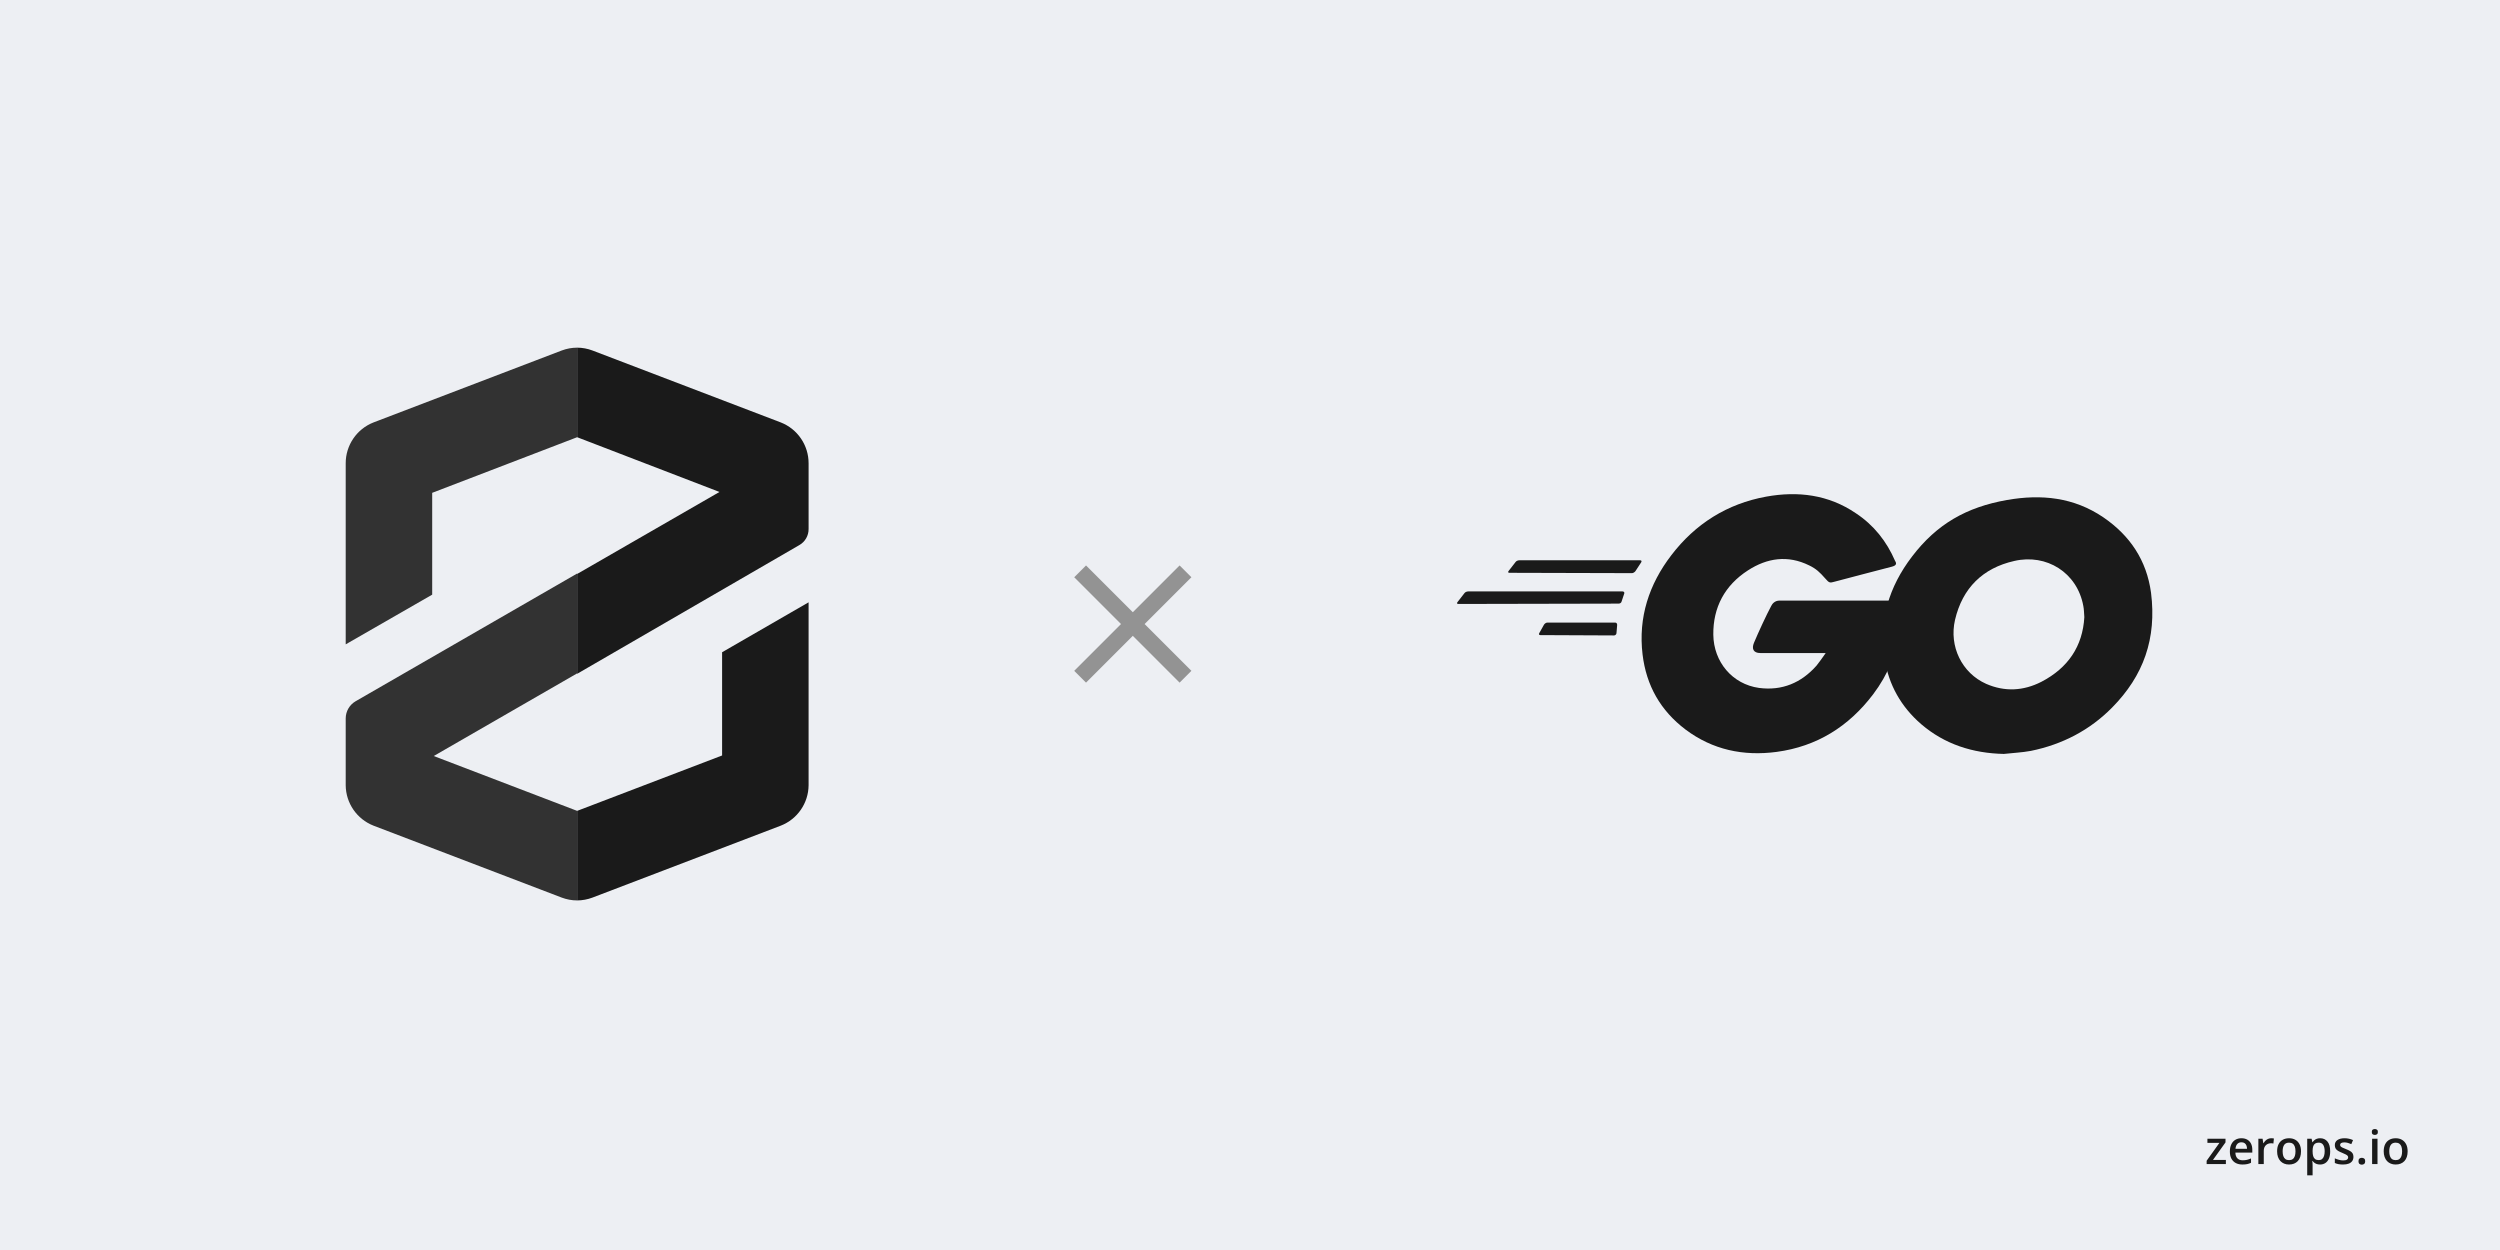
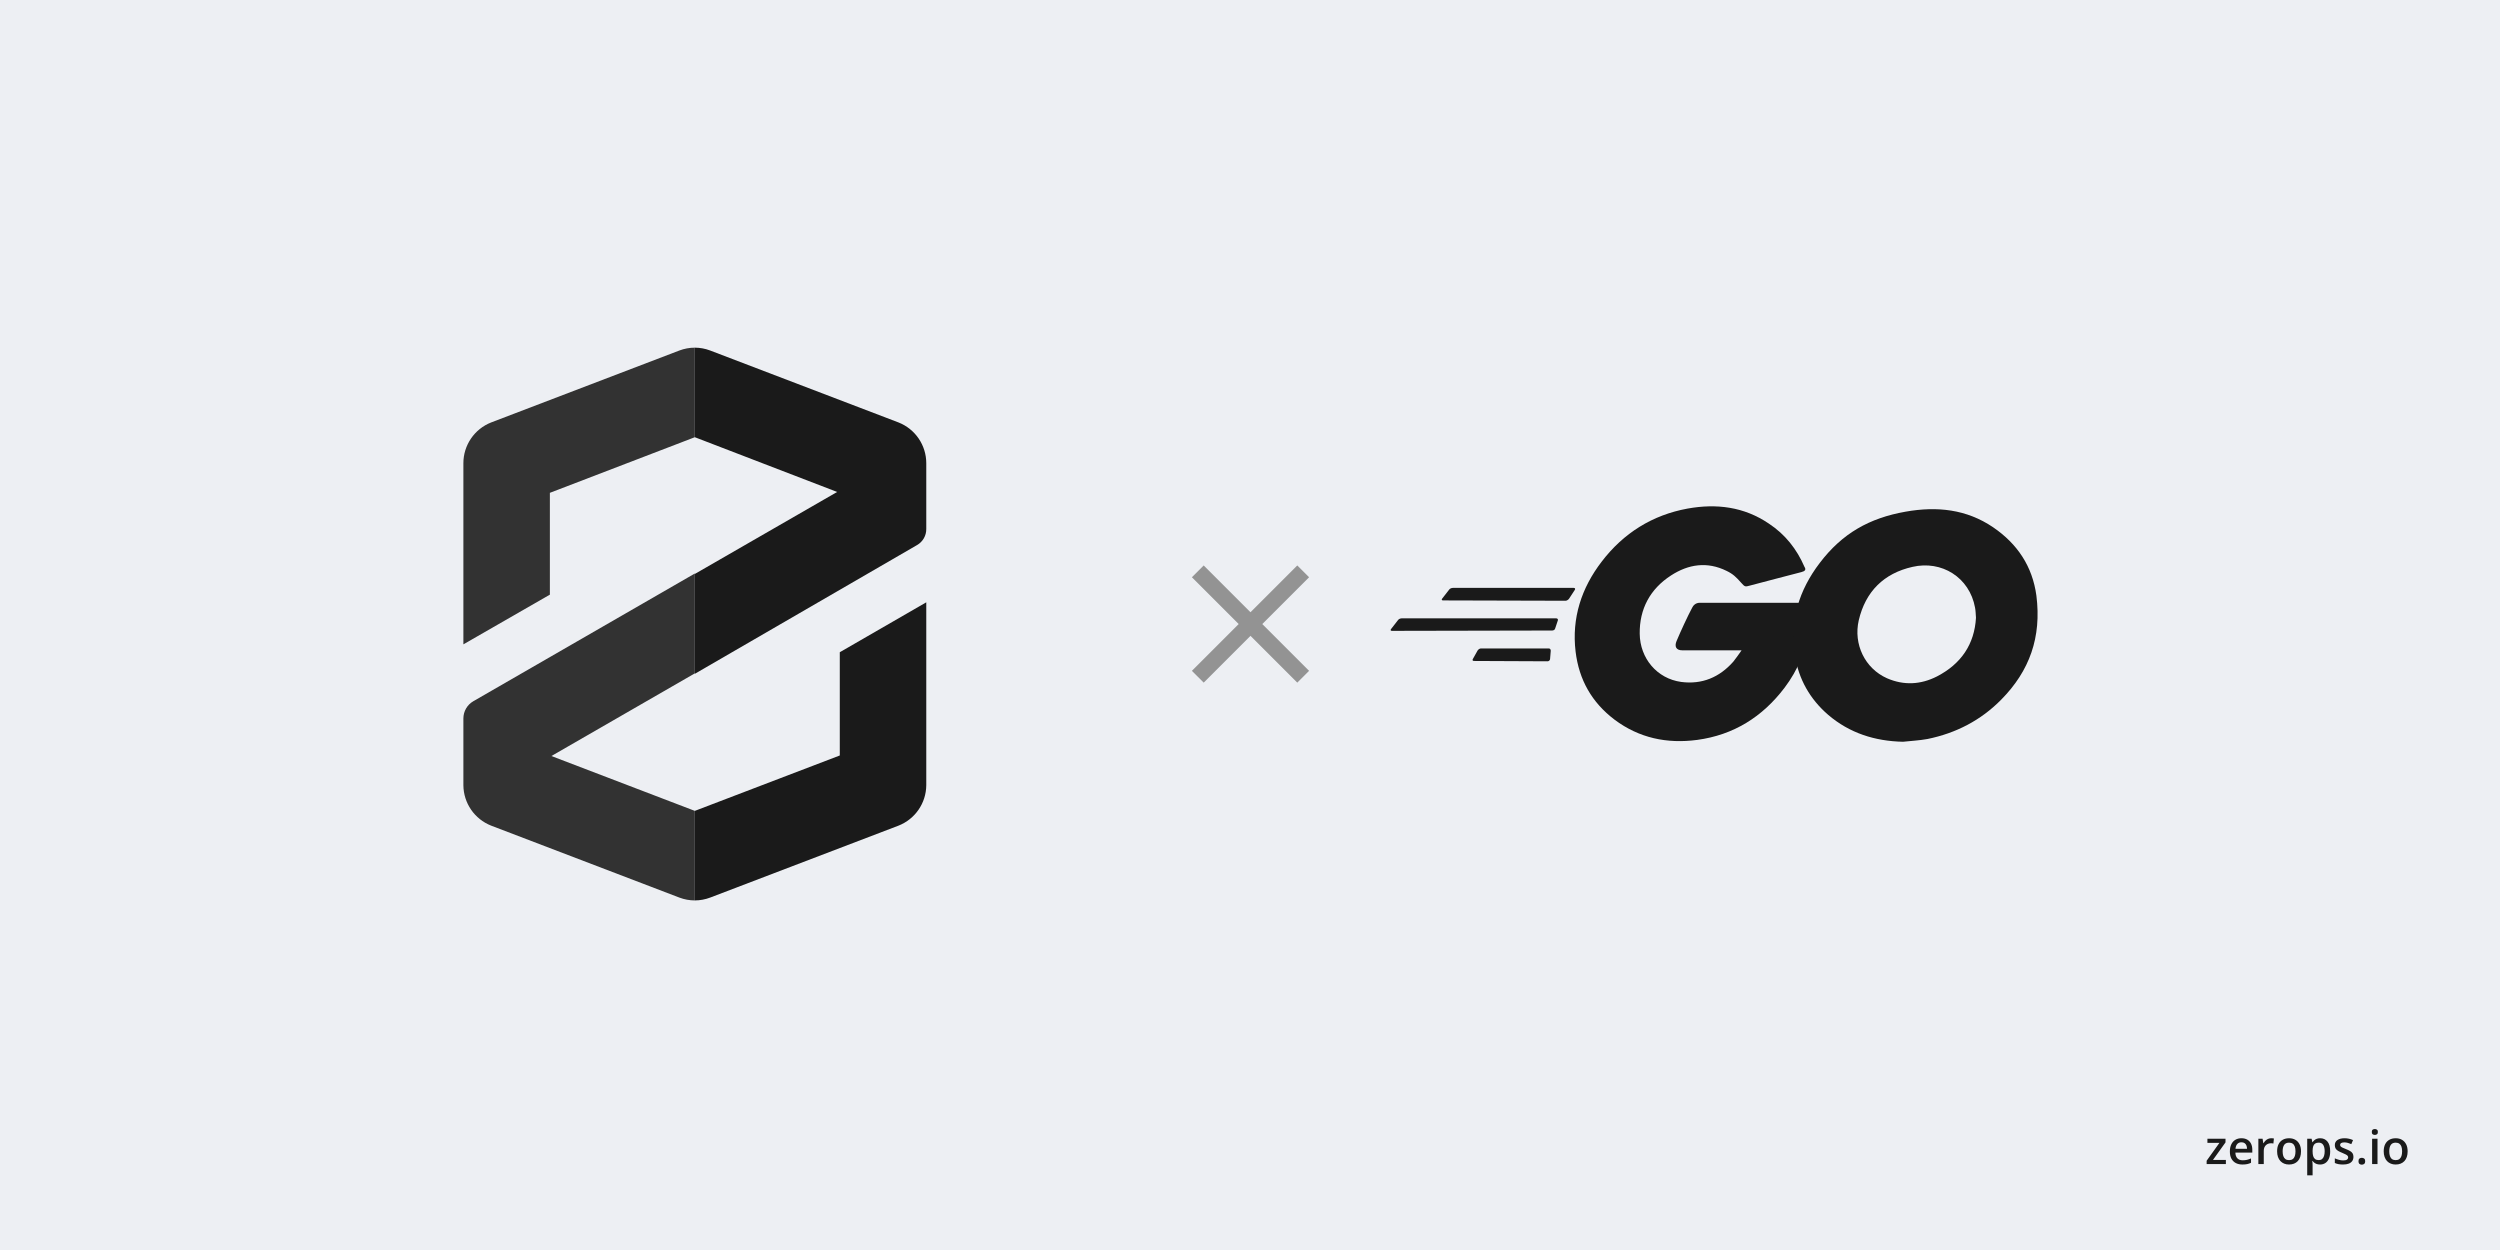
<svg xmlns="http://www.w3.org/2000/svg" width="1280" height="640" fill="none">
  <path fill="#EDEFF3" d="M0 0h1280v640H0z" />
  <path d="M1139.65 596h-9.85v-1.699l6.55-9.153h-6.15v-2.121h9.26v1.875l-6.42 8.977h6.61V596Zm7.97-13.219c1.16 0 2.15.239 2.98.715.83.477 1.46 1.152 1.91 2.027.44.875.67 1.922.67 3.141v1.477h-8.66c.03 1.257.36 2.226 1 2.906.65.68 1.56 1.019 2.72 1.019.83 0 1.57-.078 2.23-.234.66-.164 1.35-.402 2.05-.715v2.238c-.65.305-1.31.528-1.98.668-.67.141-1.48.211-2.42.211-1.27 0-2.39-.246-3.36-.738-.96-.5-1.71-1.242-2.26-2.226-.54-.985-.81-2.208-.81-3.668 0-1.454.25-2.688.74-3.704.49-1.015 1.18-1.789 2.07-2.32.89-.531 1.93-.797 3.12-.797Zm0 2.074c-.87 0-1.57.282-2.11.844-.53.563-.84 1.387-.94 2.473h5.91c-.01-.649-.12-1.223-.33-1.723-.2-.5-.51-.89-.94-1.172-.41-.281-.94-.422-1.59-.422Zm15.24-2.074c.21 0 .45.012.71.035.26.024.48.055.67.094l-.26 2.578a3.41 3.41 0 0 0-.61-.105 6.093 6.093 0 0 0-.63-.035c-.49 0-.96.082-1.41.246-.44.156-.84.398-1.18.726-.35.321-.61.723-.81 1.207-.2.485-.29 1.047-.29 1.688V596h-2.77v-12.973h2.16l.37 2.285h.13c.26-.46.58-.882.96-1.265.39-.383.82-.688 1.31-.914a3.83 3.83 0 0 1 1.65-.352Zm15.26 6.703c0 1.078-.14 2.036-.42 2.871-.28.836-.69 1.543-1.23 2.122a5.398 5.398 0 0 1-1.94 1.312c-.76.297-1.62.445-2.57.445-.89 0-1.71-.148-2.45-.445a5.537 5.537 0 0 1-1.93-1.312c-.54-.579-.96-1.286-1.26-2.122-.29-.835-.44-1.793-.44-2.871 0-1.429.24-2.64.74-3.632.5-1 1.21-1.762 2.13-2.286.92-.523 2.02-.785 3.29-.785 1.2 0 2.25.262 3.17.785.91.524 1.63 1.286 2.14 2.286.52 1 .77 2.21.77 3.632Zm-9.41 0c0 .946.12 1.754.34 2.426.24.672.6 1.188 1.08 1.547.49.352 1.11.527 1.88.527.76 0 1.39-.175 1.87-.527.49-.359.84-.875 1.07-1.547.23-.672.34-1.48.34-2.426 0-.945-.11-1.746-.34-2.402-.23-.664-.58-1.168-1.07-1.512-.48-.351-1.11-.527-1.88-.527-1.14 0-1.98.383-2.5 1.148-.52.766-.79 1.864-.79 3.293Zm19.24-6.703c1.53 0 2.77.563 3.7 1.688.94 1.125 1.4 2.797 1.4 5.015 0 1.469-.21 2.707-.65 3.715-.43 1-1.04 1.758-1.82 2.274-.77.507-1.67.761-2.7.761-.66 0-1.23-.086-1.72-.257a4.414 4.414 0 0 1-1.24-.668 5.114 5.114 0 0 1-.87-.914h-.16c.04.312.07.66.11 1.043.04.374.05.718.05 1.031v5.285h-2.76v-18.727h2.25l.39 1.793h.12c.25-.367.54-.707.88-1.019.36-.313.78-.559 1.27-.739.5-.187 1.08-.281 1.75-.281Zm-.74 2.25c-.76 0-1.37.153-1.83.457-.45.297-.79.746-1 1.348-.2.602-.31 1.355-.33 2.262v.386c0 .961.1 1.778.3 2.45.2.664.53 1.171.99 1.523.47.344 1.11.516 1.9.516.67 0 1.23-.184 1.67-.551.44-.367.77-.891.99-1.57.22-.68.33-1.481.33-2.403 0-1.398-.25-2.484-.75-3.258-.49-.773-1.25-1.16-2.27-1.16Zm17.75 7.266c0 .851-.21 1.57-.62 2.156-.41.586-1.02 1.031-1.82 1.336-.79.297-1.75.445-2.9.445-.91 0-1.69-.066-2.35-.199a8.017 8.017 0 0 1-1.84-.586v-2.379c.62.289 1.31.539 2.08.75.77.211 1.5.317 2.19.317.91 0 1.56-.141 1.96-.422.39-.289.59-.672.59-1.149 0-.281-.08-.531-.24-.75-.16-.226-.46-.457-.89-.691-.43-.242-1.07-.531-1.9-.867-.82-.328-1.51-.656-2.08-.985-.56-.328-.98-.722-1.27-1.183-.29-.469-.44-1.067-.44-1.793 0-1.149.46-2.02 1.36-2.613.92-.602 2.12-.903 3.62-.903.8 0 1.55.082 2.25.246.72.157 1.41.387 2.09.692l-.87 2.074c-.58-.258-1.17-.469-1.77-.633a6.28 6.28 0 0 0-1.79-.258c-.71 0-1.25.11-1.63.328-.37.219-.55.532-.55.938 0 .305.09.562.27.773.18.211.49.422.93.633.44.211 1.06.473 1.85.785.77.297 1.44.61 2 .938.57.32 1.01.715 1.31 1.183.31.469.46 1.075.46 1.817Zm2.58 2.25c0-.641.16-1.09.49-1.348.34-.265.74-.398 1.22-.398s.88.133 1.22.398c.34.258.51.707.51 1.348 0 .625-.17 1.078-.51 1.359-.34.274-.74.41-1.22.41s-.88-.136-1.22-.41c-.33-.281-.49-.734-.49-1.359Zm9.74-11.52V596h-2.76v-12.973h2.76Zm-1.36-4.968c.42 0 .78.113 1.09.339.31.227.47.618.47 1.172 0 .547-.16.938-.47 1.172-.31.227-.67.34-1.09.34-.44 0-.81-.113-1.12-.34-.29-.234-.44-.625-.44-1.172 0-.554.15-.945.44-1.172.31-.226.68-.339 1.12-.339Zm16.79 11.425c0 1.078-.14 2.036-.42 2.871-.28.836-.69 1.543-1.23 2.122a5.437 5.437 0 0 1-1.95 1.312c-.75.297-1.61.445-2.56.445-.89 0-1.71-.148-2.45-.445a5.67 5.67 0 0 1-1.94-1.312c-.54-.579-.95-1.286-1.25-2.122-.3-.835-.45-1.793-.45-2.871 0-1.429.25-2.64.74-3.632.5-1 1.21-1.762 2.14-2.286.92-.523 2.02-.785 3.29-.785 1.19 0 2.25.262 3.16.785.92.524 1.63 1.286 2.15 2.286.51 1 .77 2.21.77 3.632Zm-9.41 0c0 .946.11 1.754.34 2.426.24.672.59 1.188 1.08 1.547.48.352 1.11.527 1.87.527.77 0 1.39-.175 1.88-.527.48-.359.84-.875 1.07-1.547.22-.672.34-1.48.34-2.426 0-.945-.12-1.746-.34-2.402-.23-.664-.59-1.168-1.07-1.512-.49-.351-1.11-.527-1.89-.527-1.14 0-1.97.383-2.49 1.148-.53.766-.79 1.864-.79 3.293Z" fill="#1A1A1A" />
-   <path d="m287.596 179.457-96.358 36.828A22.427 22.427 0 0 0 177 237.194v92.714l44.283-25.449v-52.131l74.217-28.475V178c-2.701.006-5.379.5-7.904 1.457ZM222.068 387.084l73.432-42.321v-51.122l-113.455 65.416a10.205 10.205 0 0 0-5.045 8.745v34.249a22.421 22.421 0 0 0 14.238 20.684l96.358 36.828a22.4 22.4 0 0 0 7.904 1.457v-45.852l-73.432-28.084Z" fill="#323232" />
-   <path d="M409.291 279.066a9.36 9.36 0 0 0 4.708-8.24v-33.632a22.427 22.427 0 0 0-14.238-20.909l-96.414-36.828A22.431 22.431 0 0 0 295.5 178v45.853l72.871 28.027-72.871 41.985v51.122l113.791-65.921ZM303.347 459.563l96.414-36.828a22.416 22.416 0 0 0 14.238-20.684v-93.667l-44.283 25.561v52.859L295.5 415.168v45.852a22.408 22.408 0 0 0 7.847-1.457Z" fill="#1A1A1A" />
-   <path d="m610 295.553-6.043-6.043L580 313.467l-23.957-23.957-6.043 6.043 23.957 23.957L550 343.467l6.043 6.043L580 325.553l23.957 23.957 6.043-6.043-23.957-23.957L610 295.553Z" fill="#939393" />
-   <path d="M772.868 293.28c-.693 0-.867-.346-.52-.866l3.64-4.68c.347-.52 1.213-.867 1.907-.867h61.879c.694 0 .867.52.52 1.04l-2.946 4.507c-.347.52-1.214 1.039-1.734 1.039l-62.746-.173ZM746.693 309.227c-.693 0-.866-.347-.52-.867l3.64-4.68c.347-.52 1.214-.867 1.907-.867h79.039c.694 0 1.04.52.867 1.04l-1.387 4.16c-.173.694-.866 1.04-1.56 1.04l-81.986.174ZM788.64 325.173c-.693 0-.867-.52-.52-1.04l2.427-4.333c.346-.52 1.04-1.04 1.733-1.04h34.666c.694 0 1.04.52 1.04 1.213l-.346 4.16c0 .693-.694 1.213-1.214 1.213l-37.786-.173ZM968.562 290.16c-10.92 2.774-18.374 4.854-29.12 7.627-2.6.693-2.773.867-5.027-1.733-2.6-2.947-4.506-4.854-8.146-6.587-10.92-5.373-21.494-3.813-31.374 2.6-11.786 7.627-17.853 18.893-17.679 32.933.173 13.867 9.706 25.306 23.399 27.213 11.787 1.56 21.667-2.6 29.467-11.44 1.56-1.906 2.947-3.986 4.68-6.413h-33.453c-3.64 0-4.507-2.253-3.294-5.2 2.254-5.373 6.414-14.387 8.84-18.893.52-1.04 1.734-2.774 4.334-2.774h63.093c-.347 4.68-.347 9.36-1.04 14.04-1.907 12.48-6.587 23.92-14.214 33.973-12.48 16.467-28.773 26.694-49.399 29.467-16.987 2.253-32.76-1.04-46.627-11.44-12.826-9.707-20.106-22.533-22.013-38.48-2.253-18.893 3.294-35.879 14.733-50.786 12.307-16.12 28.6-26.347 48.533-29.986 16.294-2.947 31.894-1.04 45.933 8.493 9.187 6.066 15.774 14.386 20.107 24.44 1.04 1.56.347 2.426-1.733 2.946Z" fill="#1A1A1A" />
-   <path d="M1025.93 386.013c-15.77-.347-30.161-4.853-42.294-15.253-10.227-8.84-16.64-20.107-18.72-33.453-3.12-19.587 2.253-36.92 14.04-52.347 12.653-16.64 27.904-25.306 48.534-28.946 17.68-3.12 34.32-1.387 49.4 8.84 13.69 9.36 22.18 22.013 24.44 38.653 2.94 23.4-3.82 42.466-19.93 58.759-11.44 11.614-25.48 18.894-41.6 22.187-4.68.867-9.36 1.04-13.87 1.56Zm41.25-70.026c-.17-2.254-.17-3.987-.52-5.72-3.12-17.16-18.89-26.867-35.36-23.053-16.12 3.64-26.52 13.866-30.33 30.159-3.121 13.52 3.47 27.213 15.95 32.76 9.53 4.16 19.06 3.64 28.25-1.04 13.69-7.107 21.15-18.2 22.01-33.106Z" fill="#1A1A1A" />
+   <path d="m347.849 179.457-96.358 36.828a22.427 22.427 0 0 0-14.238 20.909v92.714l44.283-25.449v-52.131l74.216-28.475V178a22.44 22.44 0 0 0-7.903 1.457ZM282.321 387.084l73.431-42.321v-51.122l-113.454 65.416a10.195 10.195 0 0 0-5.045 8.745v34.249a22.422 22.422 0 0 0 14.238 20.684l96.357 36.828a22.404 22.404 0 0 0 7.904 1.457v-45.852l-73.431-28.084Z" fill="#323232" />
+   <path d="M469.543 279.066a9.36 9.36 0 0 0 4.709-8.24v-33.632a22.42 22.42 0 0 0-14.238-20.909L363.6 179.457a22.44 22.44 0 0 0-7.848-1.457v45.853l72.871 28.027-72.871 41.985v51.122l113.791-65.921ZM363.6 459.563l96.414-36.828a22.421 22.421 0 0 0 14.238-20.684v-93.667l-44.283 25.561v52.859l-74.217 28.364v45.852a22.418 22.418 0 0 0 7.848-1.457Z" fill="#1A1A1A" />
+   <path d="m670.253 295.553-6.043-6.043-23.957 23.957-23.957-23.957-6.043 6.043 23.957 23.957-23.957 23.957 6.043 6.043 23.957-23.957 23.957 23.957 6.043-6.043-23.957-23.957 23.957-23.957Z" fill="#939393" />
+   <path d="M922.319 292.911c-9.897 2.513-16.652 4.398-26.391 6.912-2.357.628-2.514.785-4.556-1.571-2.356-2.671-4.084-4.399-7.383-5.97-9.897-4.87-19.479-3.456-28.433 2.357-10.683 6.911-16.181 17.122-16.024 29.847.158 12.567 8.797 22.935 21.208 24.663 10.682 1.413 19.636-2.357 26.705-10.368 1.414-1.728 2.67-3.613 4.241-5.813h-30.318c-3.299 0-4.084-2.042-2.985-4.712 2.042-4.87 5.812-13.039 8.012-17.123.471-.943 1.571-2.513 3.927-2.513h57.181c-.315 4.241-.315 8.482-.943 12.724-1.728 11.31-5.969 21.678-12.881 30.789-11.311 14.924-26.077 24.192-44.771 26.706-15.395 2.042-29.69-.943-42.257-10.368-11.625-8.797-18.222-20.422-19.95-34.874-2.042-17.123 2.984-32.518 13.352-46.027 11.154-14.61 25.92-23.878 43.985-27.177 14.767-2.67 28.905-.942 41.629 7.697 8.326 5.499 14.295 13.039 18.222 22.15.943 1.414.315 2.199-1.57 2.671Z" fill="#1A1A1A" />
+   <path d="M974.31 379.781c-14.295-.314-27.334-4.398-38.33-13.824-9.268-8.011-15.081-18.222-16.966-30.318-2.827-17.751 2.042-33.46 12.725-47.441 11.467-15.081 25.291-22.935 43.985-26.234 16.023-2.828 31.106-1.257 44.766 8.011 12.41 8.483 20.11 19.951 22.15 35.031 2.67 21.208-3.45 38.487-18.06 53.254-10.37 10.525-23.09 17.122-37.703 20.107-4.241.786-8.483.943-12.567 1.414Zm37.39-63.464c-.16-2.042-.16-3.613-.47-5.184-2.83-15.552-17.127-24.349-32.05-20.893-14.61 3.299-24.035 12.567-27.491 27.334-2.828 12.253 3.142 24.663 14.452 29.689 8.64 3.771 17.28 3.299 25.606-.942 12.413-6.441 19.163-16.494 19.953-30.004ZM754.64 338.413c-.693 0-.867-.52-.52-1.04l2.427-4.333c.346-.52 1.04-1.04 1.733-1.04h34.666c.694 0 1.04.52 1.04 1.213l-.346 4.16c0 .693-.694 1.213-1.214 1.213l-37.786-.173ZM712.693 323c-.693 0-.866-.347-.52-.867l3.64-4.68c.347-.52 1.214-.866 1.907-.866h79.039c.694 0 1.04.52.867 1.04l-1.387 4.16c-.173.693-.866 1.04-1.56 1.04l-81.986.173ZM738.868 307.413c-.693 0-.867-.346-.52-.866l3.64-4.68c.347-.52 1.213-.867 1.907-.867h61.879c.694 0 .867.52.52 1.04l-2.946 4.507c-.347.52-1.214 1.04-1.734 1.04l-62.746-.174Z" fill="#1A1A1A" />
</svg>
